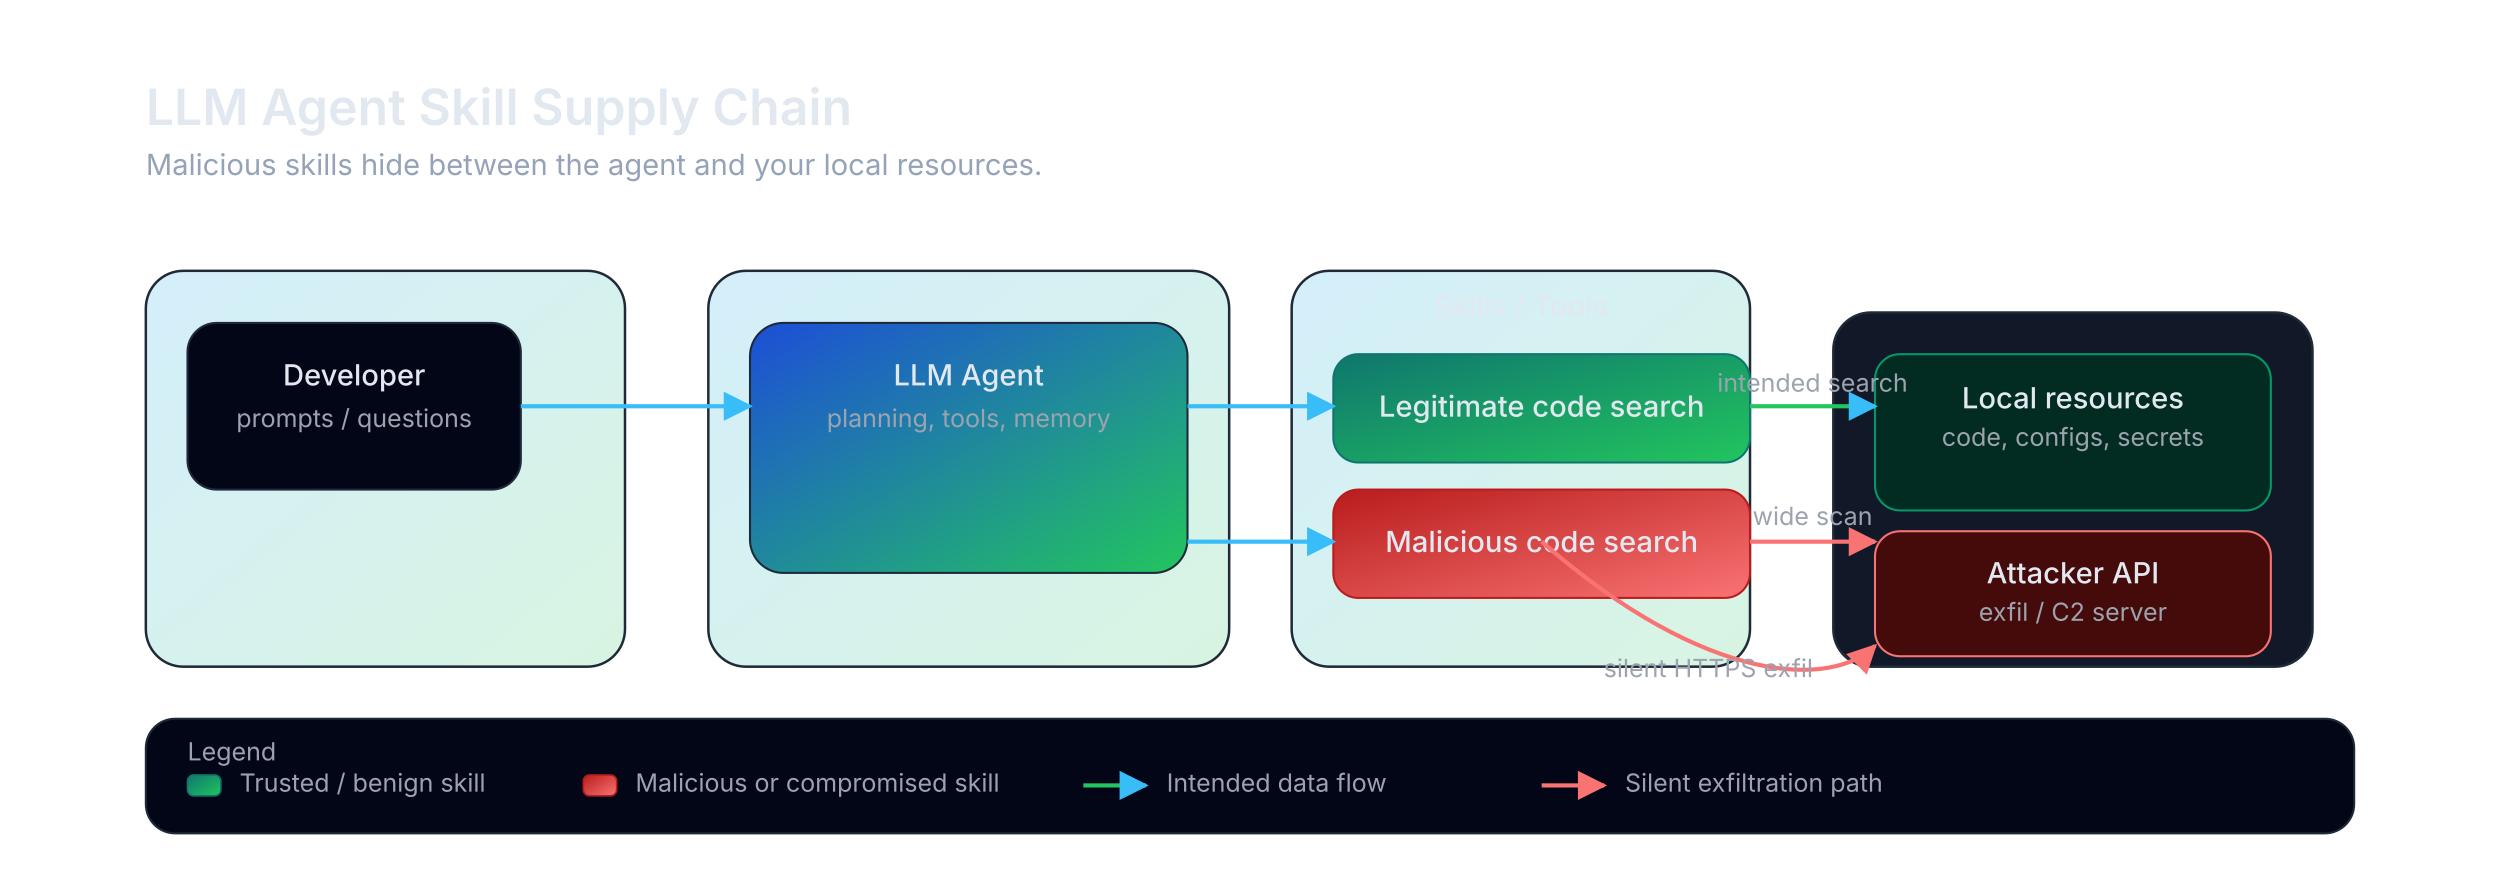
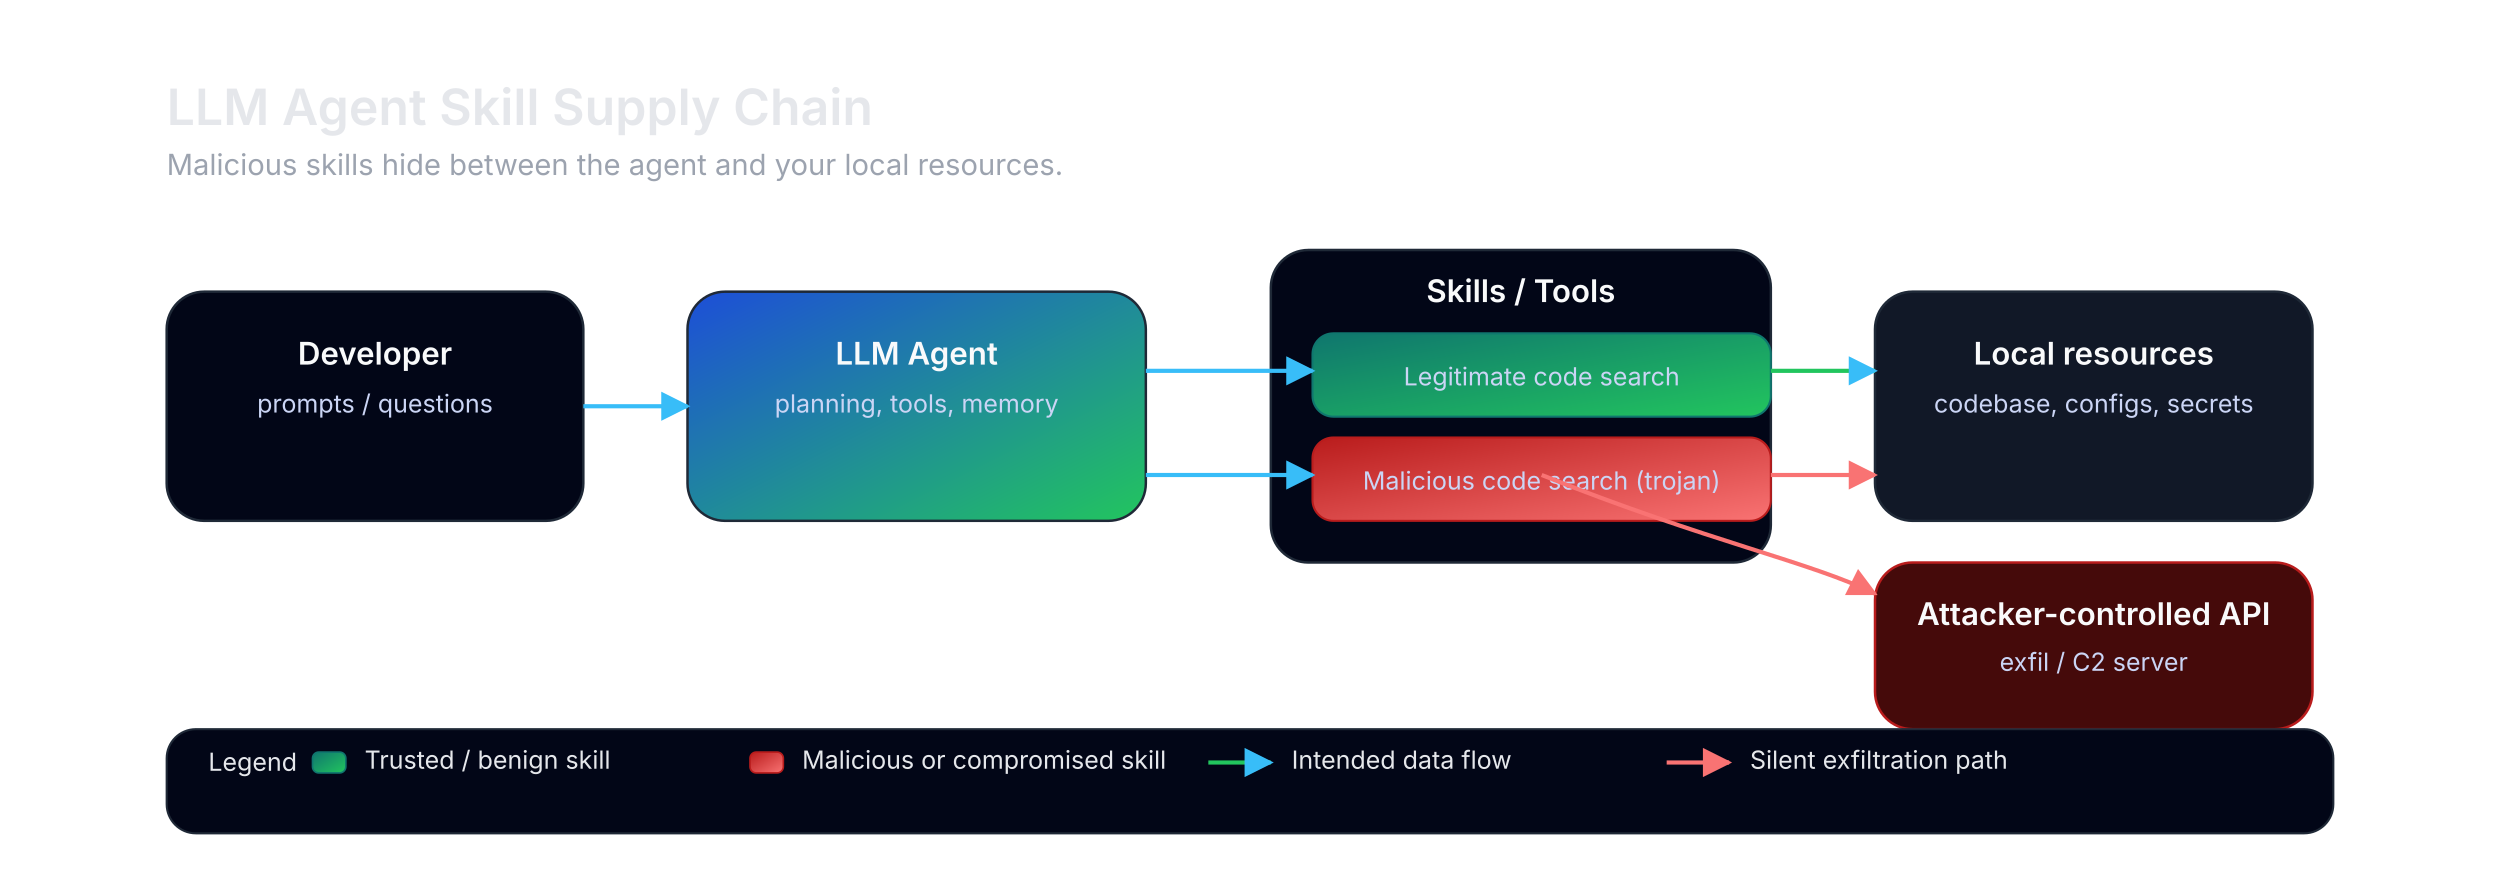
- <svg xmlns="http://www.w3.org/2000/svg" width="1200" height="420" viewBox="0 0 1200 420" role="img" aria-label="LLM agent skill supply chain" style="background:#0b1020">
+ <svg xmlns="http://www.w3.org/2000/svg" width="1200" height="420" viewBox="0 0 1200 420" role="img" aria-label="LLM agent skill supply chain" style="background:#020617">
  <defs>
-     <linearGradient id="panel" x1="0" y1="0" x2="1" y2="1">
-       <stop offset="0%" stop-color="#0ea5e9" stop-opacity="0.18" />
-       <stop offset="100%" stop-color="#22c55e" stop-opacity="0.18" />
-     </linearGradient>
    <linearGradient id="trusted" x1="0" y1="0" x2="1" y2="1">
      <stop offset="0%" stop-color="#0f766e" />
      <stop offset="100%" stop-color="#22c55e" />
    </linearGradient>
    <linearGradient id="agent" x1="0" y1="0" x2="1" y2="1">
      <stop offset="0%" stop-color="#1d4ed8" />
      <stop offset="100%" stop-color="#22c55e" />
    </linearGradient>
    <linearGradient id="malicious" x1="0" y1="0" x2="1" y2="1">
      <stop offset="0%" stop-color="#b91c1c" />
      <stop offset="100%" stop-color="#f97373" />
    </linearGradient>
    <style>
-       .mono { font-family: ui-monospace, SFMono-Regular, Menlo, Monaco, Consolas, "Liberation Mono", "Courier New", monospace; }
-       .title { font-family: system-ui, -apple-system, BlinkMacSystemFont, "Segoe UI", sans-serif; fill:#e2e8f0; font-size:24px; font-weight:600; }
-       .subtitle { font-family: system-ui, -apple-system, BlinkMacSystemFont, "Segoe UI", sans-serif; fill:#94a3b8; font-size:14px; }
-       .label { font-family: system-ui, -apple-system, BlinkMacSystemFont, "Segoe UI", sans-serif; fill:#e2e8f0; font-size:14px; font-weight:500; }
-       .small { font-family: system-ui, -apple-system, BlinkMacSystemFont, "Segoe UI", sans-serif; fill:#9ca3af; font-size:12px; }
-       .panel-outline { stroke:#1f2937; stroke-width:1.2; }
+       .title { font-family: system-ui, -apple-system, BlinkMacSystemFont, "Segoe UI", sans-serif; fill:#e5e7eb; font-size:24px; font-weight:600; }
+       .subtitle { font-family: system-ui, -apple-system, BlinkMacSystemFont, "Segoe UI", sans-serif; fill:#9ca3af; font-size:14px; }
+       .label { font-family: system-ui, -apple-system, BlinkMacSystemFont, "Segoe UI", sans-serif; fill:#f9fafb; font-size:15px; font-weight:600; }
+       .small { font-family: system-ui, -apple-system, BlinkMacSystemFont, "Segoe UI", sans-serif; fill:#cbd5f5; font-size:12px; }
+       .legend { font-family: system-ui, -apple-system, BlinkMacSystemFont, "Segoe UI", sans-serif; fill:#e5e7eb; font-size:12px; }
    </style>
    <marker id="arrow" viewBox="0 0 10 10" refX="9" refY="5" markerWidth="7" markerHeight="7" orient="auto-start-reverse">
      <path d="M 0 0 L 10 5 L 0 10 z" fill="#38bdf8" />
    </marker>
    <marker id="arrow-red" viewBox="0 0 10 10" refX="9" refY="5" markerWidth="7" markerHeight="7" orient="auto-start-reverse">
      <path d="M 0 0 L 10 5 L 0 10 z" fill="#f97373" />
    </marker>
  </defs>
-   <text x="70" y="60" class="title">LLM Agent Skill Supply Chain</text>
-   <text x="70" y="84" class="subtitle">Malicious skills hide between the agent and your local resources.</text>
-   <g class="panel-outline">
-     <rect x="70" y="130" width="230" height="190" rx="18" fill="url(#panel)" />
-     <rect x="340" y="130" width="250" height="190" rx="18" fill="url(#panel)" />
-     <rect x="620" y="130" width="220" height="190" rx="18" fill="url(#panel)" />
-     <rect x="880" y="150" width="230" height="170" rx="18" fill="#111827" />
-   </g>
-   <rect x="90" y="155" width="160" height="80" rx="14" fill="#020617" stroke="#1e293b" stroke-width="1" />
-   <text x="170" y="185" text-anchor="middle" class="label">Developer</text>
-   <text x="170" y="205" text-anchor="middle" class="small">prompts / questions</text>
-   <rect x="360" y="155" width="210" height="120" rx="16" fill="url(#agent)" stroke="#1e293b" stroke-width="1" />
-   <text x="465" y="185" text-anchor="middle" class="label">LLM Agent</text>
-   <text x="465" y="205" text-anchor="middle" class="small">planning, tools, memory</text>
-   <text x="730" y="152" text-anchor="middle" class="label">Skills / Tools</text>
-   <rect x="640" y="170" width="200" height="52" rx="12" fill="url(#trusted)" stroke="#0f766e" stroke-width="1" />
-   <text x="740" y="200" text-anchor="middle" class="label">Legitimate code search</text>
-   <rect x="640" y="235" width="200" height="52" rx="12" fill="url(#malicious)" stroke="#b91c1c" stroke-width="1" />
-   <text x="740" y="265" text-anchor="middle" class="label">Malicious code search</text>
-   <rect x="900" y="170" width="190" height="75" rx="12" fill="#022c22" stroke="#059669" stroke-width="1" />
-   <text x="995" y="196" text-anchor="middle" class="label">Local resources</text>
-   <text x="995" y="214" text-anchor="middle" class="small">code, configs, secrets</text>
-   <rect x="900" y="255" width="190" height="60" rx="12" fill="#450a0a" stroke="#f97373" stroke-width="1" />
-   <text x="995" y="280" text-anchor="middle" class="label">Attacker API</text>
-   <text x="995" y="298" text-anchor="middle" class="small">exfil / C2 server</text>
-   <line x1="250" y1="195" x2="360" y2="195" stroke="#38bdf8" stroke-width="2" marker-end="url(#arrow)" />
-   <line x1="570" y1="195" x2="640" y2="195" stroke="#38bdf8" stroke-width="2" marker-end="url(#arrow)" />
-   <line x1="570" y1="260" x2="640" y2="260" stroke="#38bdf8" stroke-width="2" marker-end="url(#arrow)" />
-   <line x1="840" y1="195" x2="900" y2="195" stroke="#22c55e" stroke-width="2" marker-end="url(#arrow)" />
-   <text x="870" y="188" text-anchor="middle" class="small" fill="#4ade80">intended search</text>
-   <line x1="840" y1="260" x2="900" y2="260" stroke="#f97373" stroke-width="2" marker-end="url(#arrow-red)" />
-   <text x="870" y="252" text-anchor="middle" class="small" fill="#fecaca">wide scan</text>
-   <path d="M740 260 C 820 330 880 330 900 310" fill="none" stroke="#f97373" stroke-width="2" marker-end="url(#arrow-red)" />
-   <text x="820" y="325" text-anchor="middle" class="small" fill="#fecaca">silent HTTPS exfil</text>
-   <rect x="70" y="345" width="1060" height="55" rx="14" fill="#020617" stroke="#1f2937" stroke-width="1" />
-   <text x="90" y="365" class="small" fill="#9ca3af">Legend</text>
-   <rect x="90" y="372" width="16" height="10" rx="3" fill="url(#trusted)" stroke="#0f766e" stroke-width="0.8" />
-   <text x="115" y="380" class="small">Trusted / benign skill</text>
-   <rect x="280" y="372" width="16" height="10" rx="3" fill="url(#malicious)" stroke="#b91c1c" stroke-width="0.8" />
-   <text x="305" y="380" class="small">Malicious or compromised skill</text>
-   <line x1="520" y1="377" x2="550" y2="377" stroke="#22c55e" stroke-width="2" marker-end="url(#arrow)" />
-   <text x="560" y="380" class="small">Intended data flow</text>
-   <line x1="740" y1="377" x2="770" y2="377" stroke="#f97373" stroke-width="2" marker-end="url(#arrow-red)" />
-   <text x="780" y="380" class="small">Silent exfiltration path</text>
+   <text x="80" y="60" class="title">LLM Agent Skill Supply Chain</text>
+   <text x="80" y="84" class="subtitle">Malicious skills hide between the agent and your local resources.</text>
+   <rect x="80" y="140" width="200" height="110" rx="18" fill="#020617" stroke="#1f2937" stroke-width="1.2" />
+   <rect x="330" y="140" width="220" height="110" rx="18" fill="url(#agent)" stroke="#1f2937" stroke-width="1.2" />
+   <rect x="610" y="120" width="240" height="150" rx="18" fill="#020617" stroke="#1f2937" stroke-width="1.2" />
+   <rect x="900" y="140" width="210" height="110" rx="18" fill="#111827" stroke="#1f2937" stroke-width="1.2" />
+   <text x="180" y="175" text-anchor="middle" class="label">Developer</text>
+   <text x="180" y="198" text-anchor="middle" class="small">prompts / questions</text>
+   <text x="440" y="175" text-anchor="middle" class="label">LLM Agent</text>
+   <text x="440" y="198" text-anchor="middle" class="small">planning, tools, memory</text>
+   <text x="730" y="145" text-anchor="middle" class="label">Skills / Tools</text>
+   <rect x="630" y="160" width="220" height="40" rx="10" fill="url(#trusted)" stroke="#0f766e" stroke-width="1" />
+   <rect x="630" y="210" width="220" height="40" rx="10" fill="url(#malicious)" stroke="#b91c1c" stroke-width="1" />
+   <text x="740" y="185" text-anchor="middle" class="small">Legitimate code search</text>
+   <text x="740" y="235" text-anchor="middle" class="small">Malicious code search (trojan)</text>
+   <text x="1005" y="175" text-anchor="middle" class="label">Local resources</text>
+   <text x="1005" y="198" text-anchor="middle" class="small">codebase, configs, secrets</text>
+   <rect x="900" y="270" width="210" height="80" rx="18" fill="#450a0a" stroke="#b91c1c" stroke-width="1.2" />
+   <text x="1005" y="300" text-anchor="middle" class="label">Attacker-controlled API</text>
+   <text x="1005" y="322" text-anchor="middle" class="small">exfil / C2 server</text>
+   <line x1="280" y1="195" x2="330" y2="195" stroke="#38bdf8" stroke-width="2" marker-end="url(#arrow)" />
+   <line x1="550" y1="178" x2="630" y2="178" stroke="#38bdf8" stroke-width="2" marker-end="url(#arrow)" />
+   <line x1="550" y1="228" x2="630" y2="228" stroke="#38bdf8" stroke-width="2" marker-end="url(#arrow)" />
+   <line x1="850" y1="178" x2="900" y2="178" stroke="#22c55e" stroke-width="2" marker-end="url(#arrow)" />
+   <line x1="850" y1="228" x2="900" y2="228" stroke="#f97373" stroke-width="2" marker-end="url(#arrow-red)" />
+   <path d="M740 228 C 820 260 870 270 900 285" fill="none" stroke="#f97373" stroke-width="2" marker-end="url(#arrow-red)" />
+   <rect x="80" y="350" width="1040" height="50" rx="14" fill="#020617" stroke="#1f2937" stroke-width="1" />
+   <text x="100" y="370" class="legend">Legend</text>
+   <rect x="150" y="361" width="16" height="10" rx="3" fill="url(#trusted)" stroke="#0f766e" stroke-width="0.8" />
+   <text x="175" y="369" class="legend">Trusted / benign skill</text>
+   <rect x="360" y="361" width="16" height="10" rx="3" fill="url(#malicious)" stroke="#b91c1c" stroke-width="0.8" />
+   <text x="385" y="369" class="legend">Malicious or compromised skill</text>
+   <line x1="580" y1="366" x2="610" y2="366" stroke="#22c55e" stroke-width="2" marker-end="url(#arrow)" />
+   <text x="620" y="369" class="legend">Intended data flow</text>
+   <line x1="800" y1="366" x2="830" y2="366" stroke="#f97373" stroke-width="2" marker-end="url(#arrow-red)" />
+   <text x="840" y="369" class="legend">Silent exfiltration path</text>
</svg>
